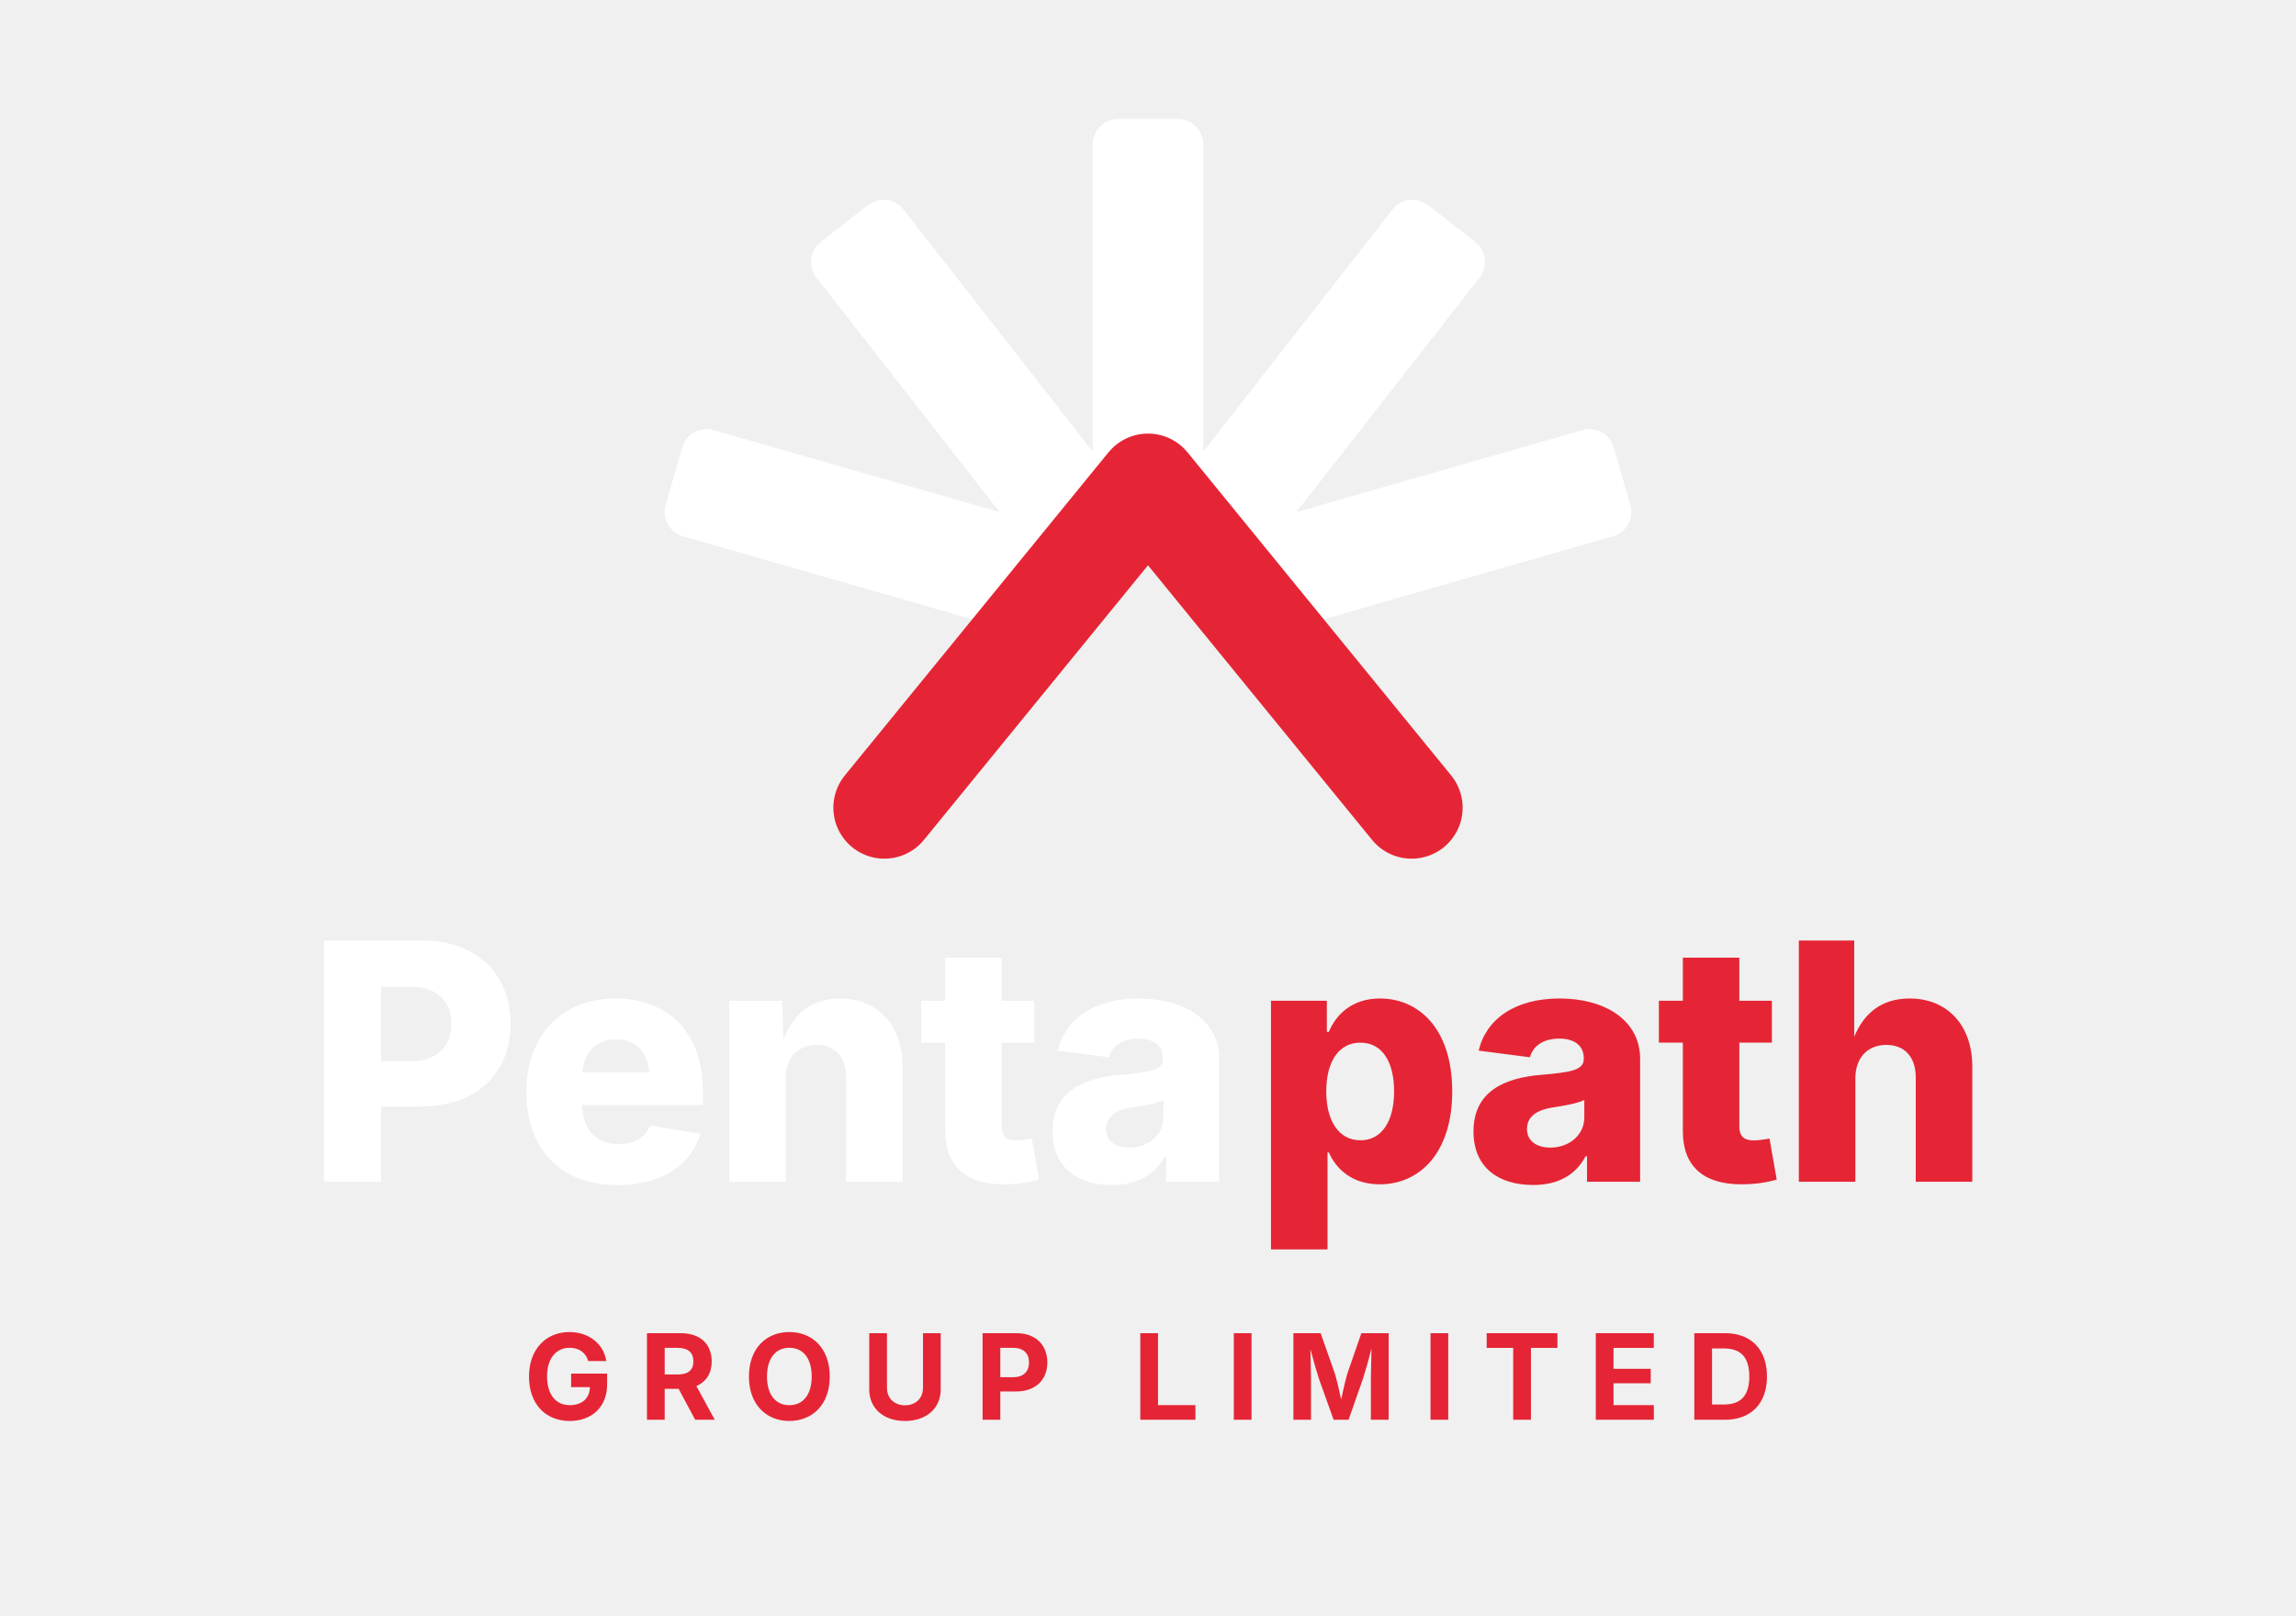
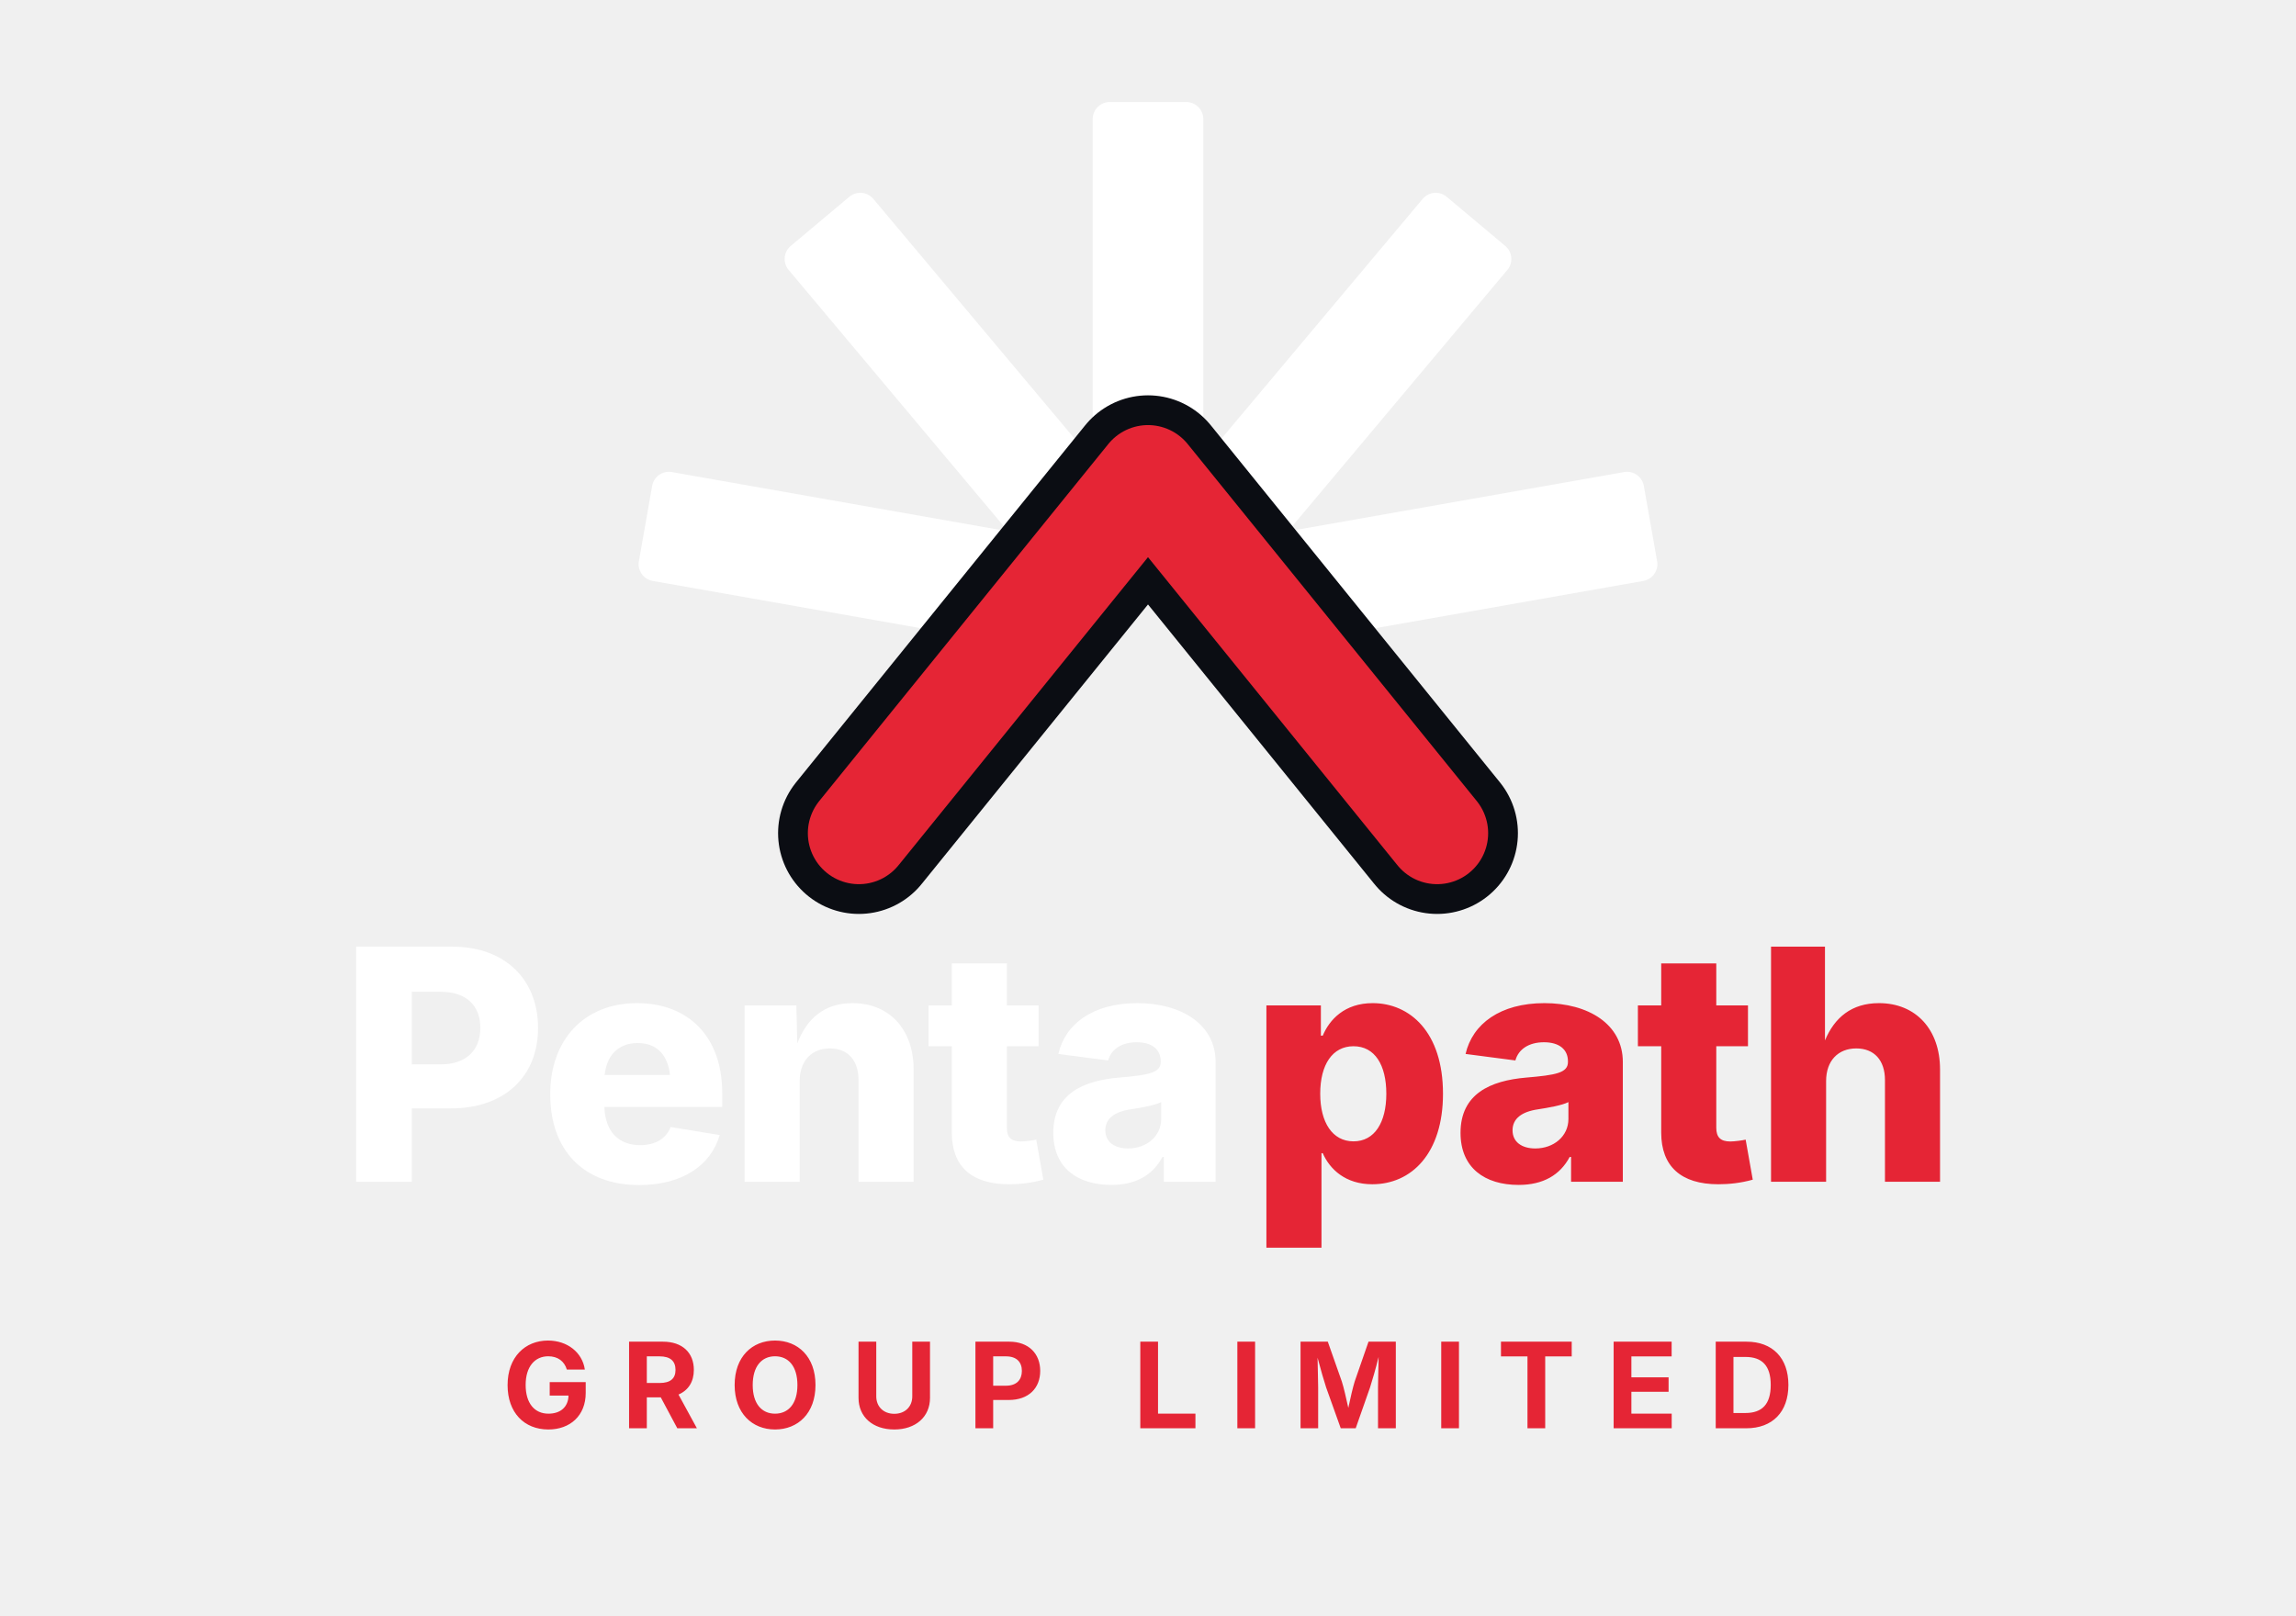
<svg xmlns="http://www.w3.org/2000/svg" viewBox="0 0 540 380" fill="none" class="company-logo-svg company-logo--pentapath">
  <g fill="#FFFFFF">
-     <rect x="257" y="28" width="26" height="88" rx="6" />
-     <rect x="257" y="28" width="26" height="88" rx="6" transform="rotate(-38 270 144)" />
-     <rect x="257" y="28" width="26" height="88" rx="6" transform="rotate(-74 270 144)" />
-     <rect x="257" y="28" width="26" height="88" rx="6" transform="rotate(38 270 144)" />
-     <rect x="257" y="28" width="26" height="88" rx="6" transform="rotate(74 270 144)" />
+     <rect x="257" y="24" width="26" height="92" rx="4" />
+     <rect x="257" y="24" width="26" height="92" rx="4" transform="rotate(-40 270 144)" />
+     <rect x="257" y="24" width="26" height="92" rx="4" transform="rotate(-80 270 144)" />
+     <rect x="257" y="24" width="26" height="92" rx="4" transform="rotate(40 270 144)" />
+     <rect x="257" y="24" width="26" height="92" rx="4" transform="rotate(80 270 144)" />
  </g>
-   <path d="M208 190 L270 114 L332 190" fill="none" stroke="#E52535" stroke-width="24" stroke-linecap="round" stroke-linejoin="round" />
+   <path d="M202 196 L270 112 L338 196" fill="none" stroke="#0B0D13" stroke-width="38" stroke-linecap="round" stroke-linejoin="round" />
+   <path d="M202 196 L270 112 L338 196" fill="none" stroke="#E52535" stroke-width="24" stroke-linecap="round" stroke-linejoin="round" />
  <text x="270" y="278" text-anchor="middle" font-family="'Plus Jakarta Sans', 'Inter', -apple-system, sans-serif">
-     <tspan fill="#FFFFFF" font-weight="800" font-size="78" letter-spacing="-0.01em">Penta</tspan>
-     <tspan fill="#E52535" font-weight="800" font-size="78" letter-spacing="-0.01em">path</tspan>
+     <tspan fill="#FFFFFF" font-weight="800" font-size="76" letter-spacing="-0.02em">Penta</tspan>
+     <tspan fill="#E52535" font-weight="800" font-size="76" letter-spacing="-0.02em">path</tspan>
  </text>
-   <text x="270" y="334" text-anchor="middle" font-family="'Plus Jakarta Sans', 'Inter', -apple-system, sans-serif" font-weight="700" font-size="28" letter-spacing="0.22em" fill="#E52535">
+   <text x="270" y="336" text-anchor="middle" font-family="'Plus Jakarta Sans', 'Inter', -apple-system, sans-serif" font-weight="700" font-size="28" letter-spacing="0.25em" fill="#E52535">
    GROUP LIMITED
  </text>
</svg>
